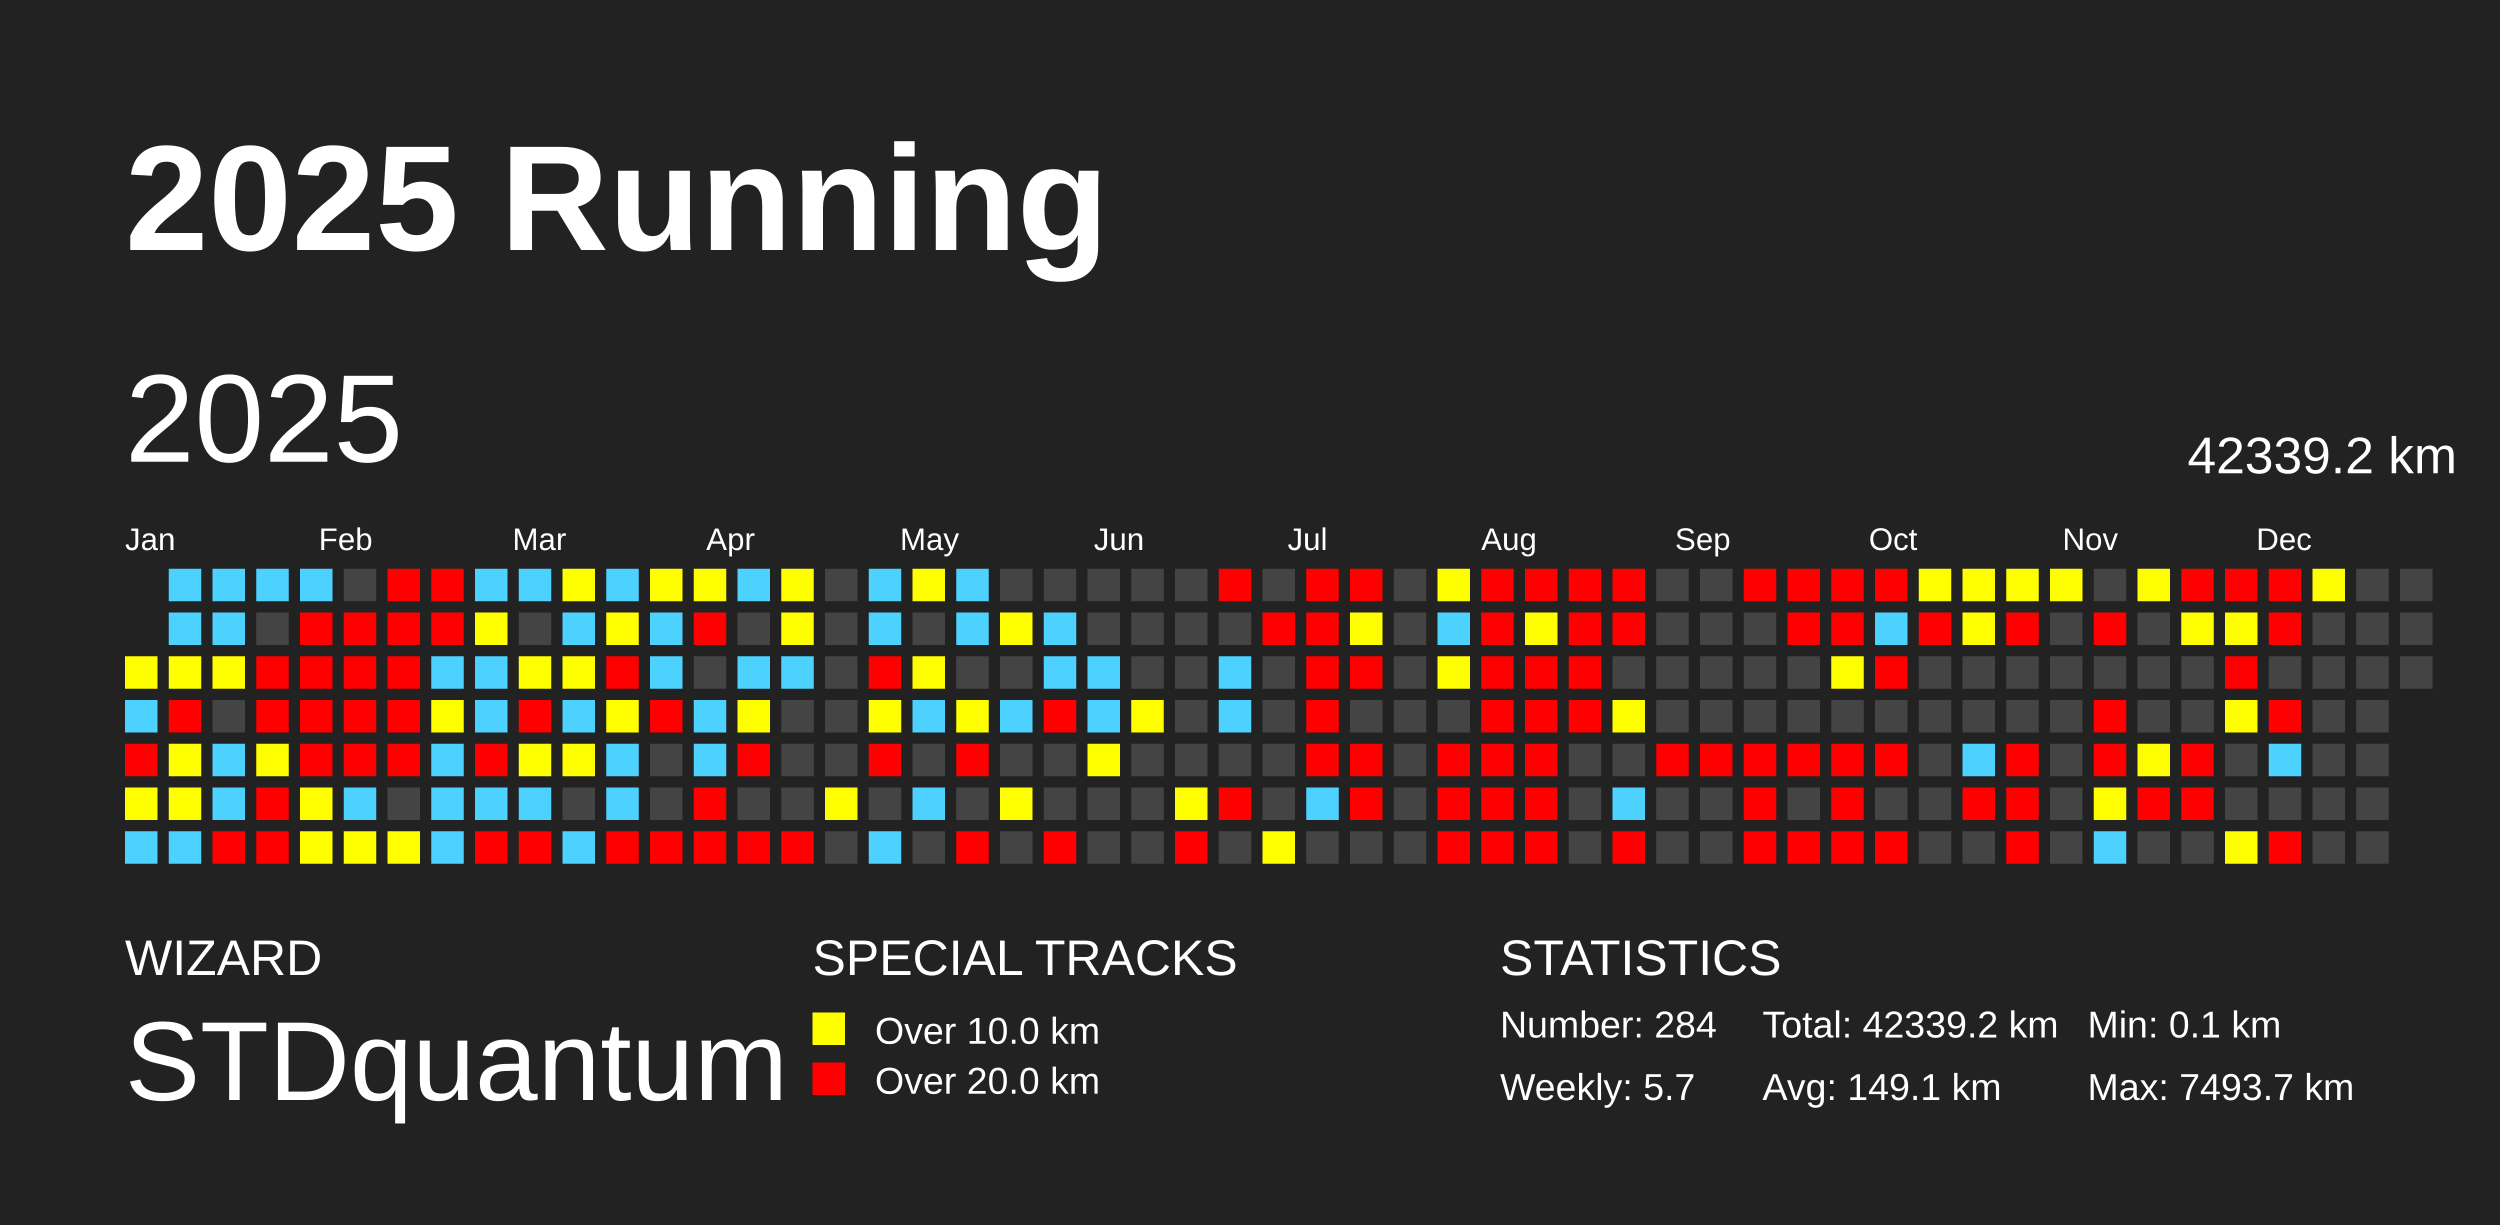
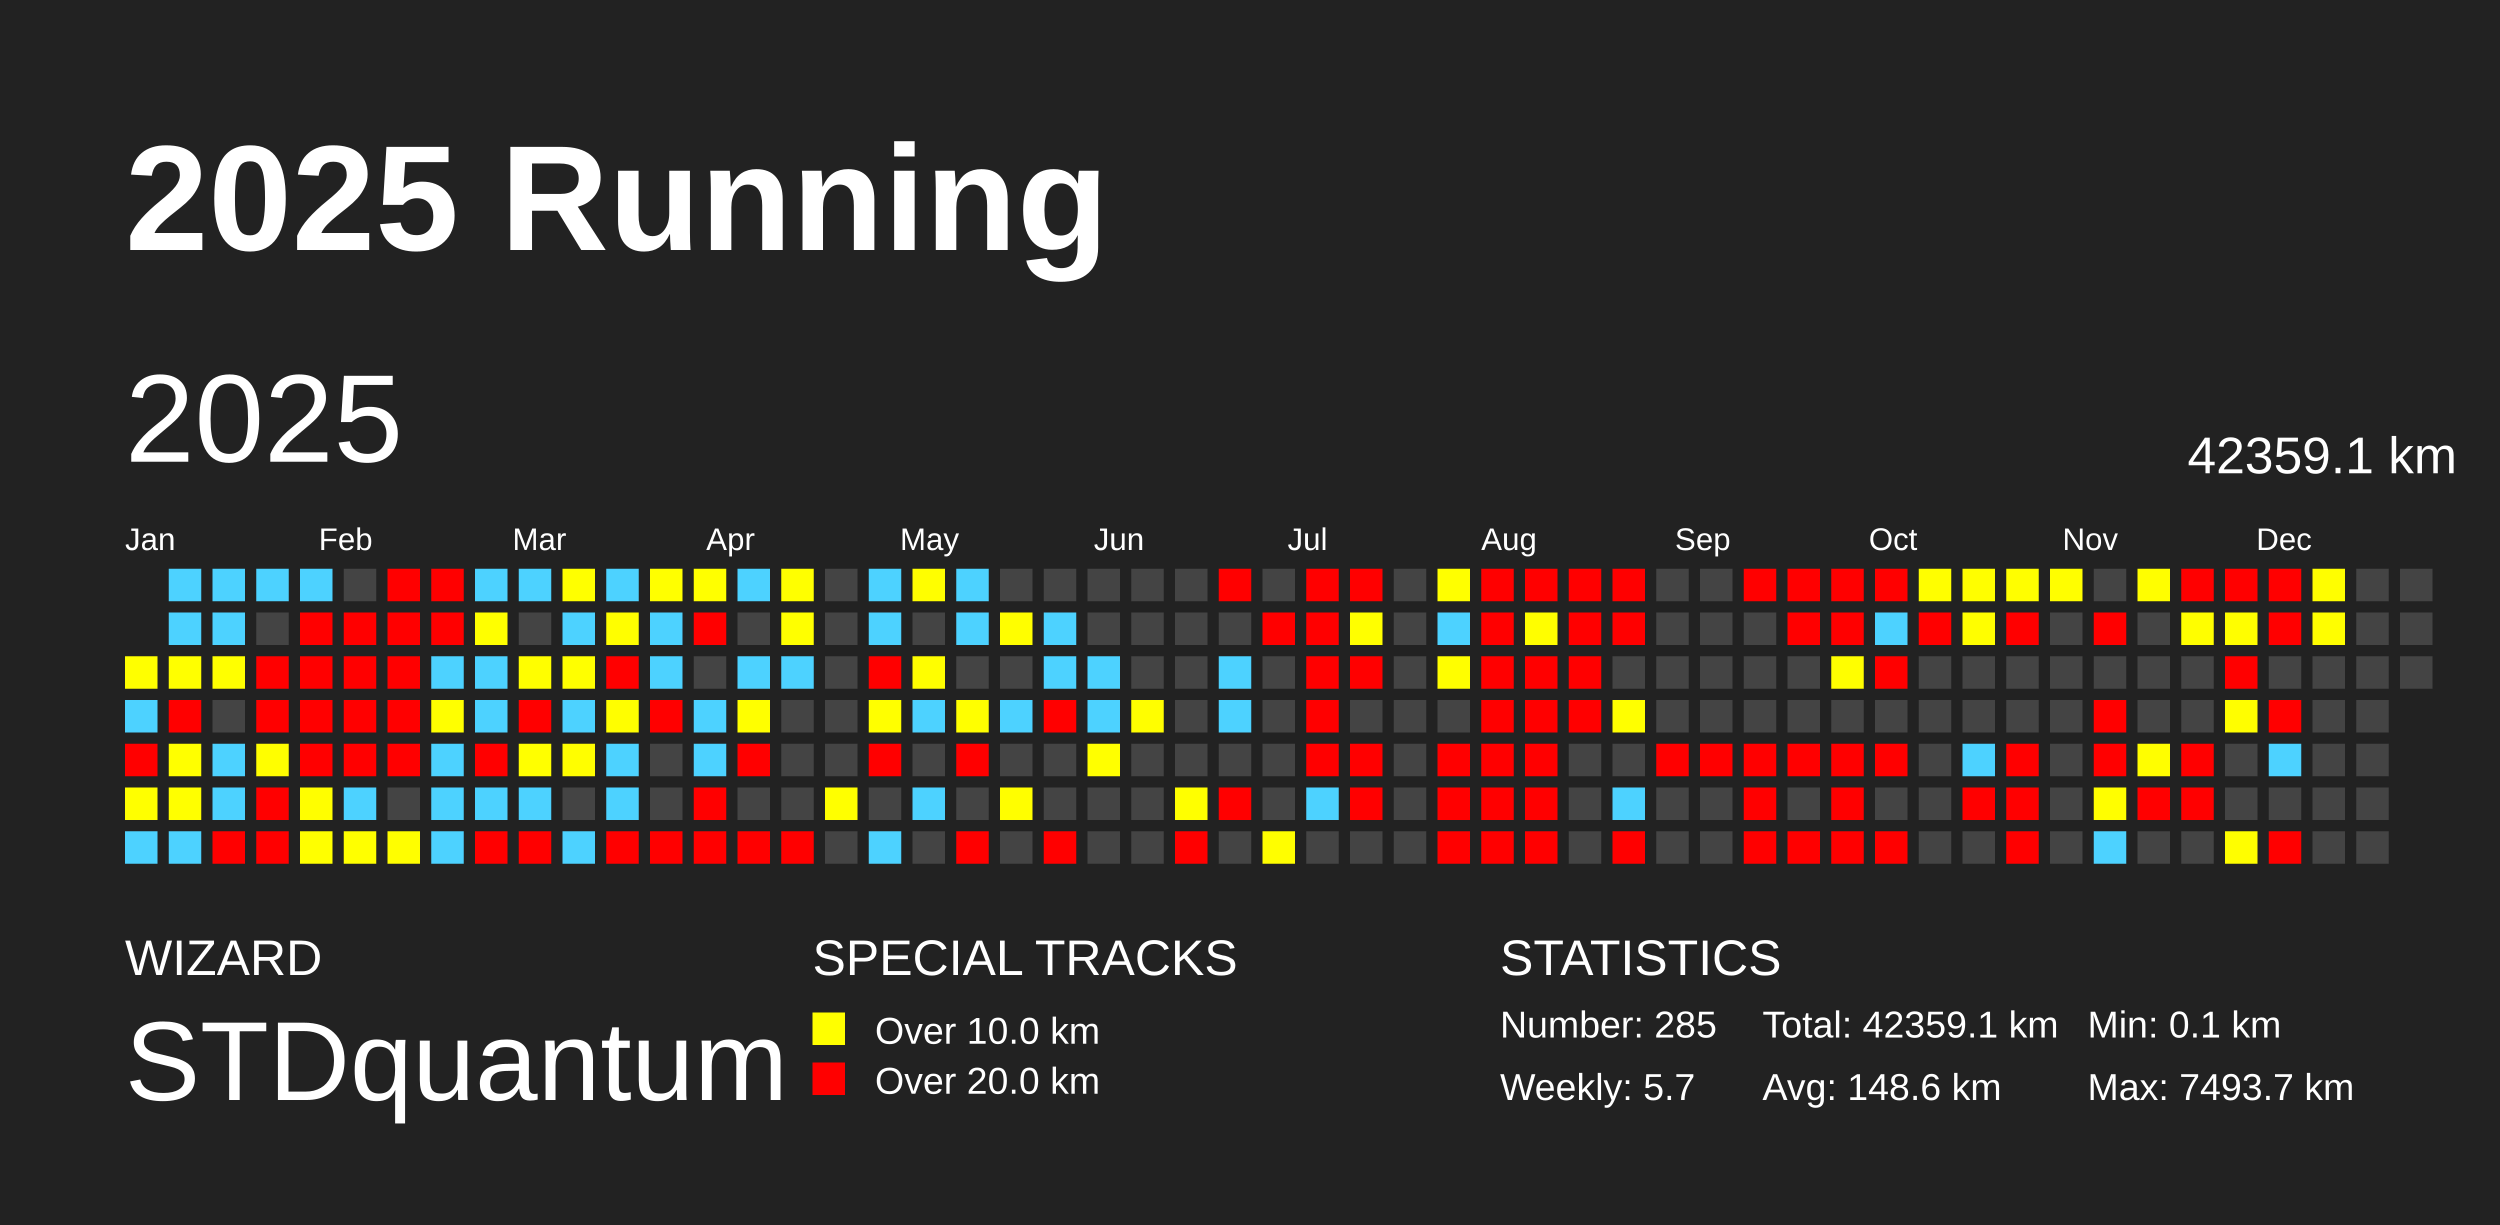
<svg xmlns="http://www.w3.org/2000/svg" baseProfile="full" height="98mm" version="1.1" viewBox="0,0,200,98" width="200mm">
  <defs />
  <rect fill="#222222" height="98" width="200" x="0" y="0" />
  <text fill="#FFFFFF" style="font-size:12px; font-family:Arial; font-weight:bold;" x="10" y="20">2025 Running</text>
  <text fill="#FFFFFF" style="font-size:4px; font-family:Arial" x="10" y="78">WIZARD</text>
  <text fill="#FFFFFF" style="font-size:9px; font-family:Arial" x="10" y="88">STDquantum</text>
  <text fill="#FFFFFF" style="font-size:4px; font-family:Arial" x="65" y="78">SPECIAL TRACKS</text>
  <rect fill="yellow" height="2.6" width="2.6" x="65" y="81" />
  <text fill="#FFFFFF" style="font-size:3px; font-family:Arial" x="70" y="83.5">Over 10.0 km</text>
  <rect fill="red" height="2.6" width="2.6" x="65" y="85" />
  <text fill="#FFFFFF" style="font-size:3px; font-family:Arial" x="70" y="87.5">Over 20.0 km</text>
  <text fill="#FFFFFF" style="font-size:4px; font-family:Arial" x="120" y="78">STATISTICS</text>
-   <text fill="#FFFFFF" style="font-size:3px; font-family:Arial" x="120" y="83">Number: 284</text>
+   <text fill="#FFFFFF" style="font-size:3px; font-family:Arial" x="120" y="83">Number: 285</text>
  <text fill="#FFFFFF" style="font-size:3px; font-family:Arial" x="120" y="88">Weekly: 5.7</text>
-   <text fill="#FFFFFF" style="font-size:3px; font-family:Arial" x="141" y="83">Total: 42339.2 km</text>
-   <text fill="#FFFFFF" style="font-size:3px; font-family:Arial" x="141" y="88">Avg: 149.1 km</text>
+   <text fill="#FFFFFF" style="font-size:3px; font-family:Arial" x="141" y="83">Total: 42359.1 km</text>
+   <text fill="#FFFFFF" style="font-size:3px; font-family:Arial" x="141" y="88">Avg: 148.6 km</text>
  <text fill="#FFFFFF" style="font-size:3px; font-family:Arial" x="167" y="83">Min: 0.1 km</text>
  <text fill="#FFFFFF" style="font-size:3px; font-family:Arial" x="167" y="88">Max: 7493.7 km</text>
  <text dominant-baseline="hanging" fill="#FFFFFF" style="font-size:10.0px; font-family:Arial;" x="10" y="30">2025</text>
-   <text dominant-baseline="hanging" fill="#FFFFFF" style="font-size:4.125px; font-family:Arial;" x="175" y="35">42339.2 km</text>
+   <text dominant-baseline="hanging" fill="#FFFFFF" style="font-size:4.125px; font-family:Arial;" x="175" y="35">42359.1 km</text>
  <text fill="#FFFFFF" style="font-size:2.5px; font-family:Arial" x="10.0" y="44">Jan</text>
  <text fill="#FFFFFF" style="font-size:2.5px; font-family:Arial" x="25.5" y="44">Feb</text>
  <text fill="#FFFFFF" style="font-size:2.5px; font-family:Arial" x="41.0" y="44">Mar</text>
  <text fill="#FFFFFF" style="font-size:2.5px; font-family:Arial" x="56.5" y="44">Apr</text>
  <text fill="#FFFFFF" style="font-size:2.5px; font-family:Arial" x="72.0" y="44">May</text>
  <text fill="#FFFFFF" style="font-size:2.5px; font-family:Arial" x="87.5" y="44">Jun</text>
  <text fill="#FFFFFF" style="font-size:2.5px; font-family:Arial" x="103.0" y="44">Jul</text>
  <text fill="#FFFFFF" style="font-size:2.5px; font-family:Arial" x="118.5" y="44">Aug</text>
  <text fill="#FFFFFF" style="font-size:2.5px; font-family:Arial" x="134.0" y="44">Sep</text>
  <text fill="#FFFFFF" style="font-size:2.5px; font-family:Arial" x="149.5" y="44">Oct</text>
  <text fill="#FFFFFF" style="font-size:2.5px; font-family:Arial" x="165.0" y="44">Nov</text>
  <text fill="#FFFFFF" style="font-size:2.5px; font-family:Arial" x="180.5" y="44">Dec</text>
  <rect fill="#ffff00" height="2.6" width="2.6" x="10.0" y="52.5" />
  <rect fill="#4dd2ff" height="2.6" width="2.6" x="10.0" y="56.0" />
  <rect fill="red" height="2.6" width="2.6" x="10.0" y="59.5" />
  <rect fill="#ffff00" height="2.6" width="2.6" x="10.0" y="63.0" />
  <rect fill="#4dd2ff" height="2.6" width="2.6" x="10.0" y="66.5" />
  <rect fill="#4dd2ff" height="2.6" width="2.6" x="13.5" y="45.5" />
  <rect fill="#4dd2ff" height="2.6" width="2.6" x="13.5" y="49.0" />
  <rect fill="#ffff00" height="2.6" width="2.6" x="13.5" y="52.5" />
  <rect fill="red" height="2.6" width="2.6" x="13.5" y="56.0" />
  <rect fill="#ffff00" height="2.6" width="2.6" x="13.5" y="59.5" />
  <rect fill="#ffff00" height="2.6" width="2.6" x="13.5" y="63.0" />
  <rect fill="#4dd2ff" height="2.6" width="2.6" x="13.5" y="66.5" />
  <rect fill="#4dd2ff" height="2.6" width="2.6" x="17.0" y="45.5" />
  <rect fill="#4dd2ff" height="2.6" width="2.6" x="17.0" y="49.0" />
  <rect fill="#ffff00" height="2.6" width="2.6" x="17.0" y="52.5" />
  <rect fill="#444444" height="2.6" width="2.6" x="17.0" y="56.0" />
  <rect fill="#4dd2ff" height="2.6" width="2.6" x="17.0" y="59.5" />
  <rect fill="#4dd2ff" height="2.6" width="2.6" x="17.0" y="63.0" />
  <rect fill="red" height="2.6" width="2.6" x="17.0" y="66.5" />
  <rect fill="#4dd2ff" height="2.6" width="2.6" x="20.5" y="45.5" />
  <rect fill="#444444" height="2.6" width="2.6" x="20.5" y="49.0" />
  <rect fill="red" height="2.6" width="2.6" x="20.5" y="52.5" />
  <rect fill="red" height="2.6" width="2.6" x="20.5" y="56.0" />
  <rect fill="#fffe00" height="2.6" width="2.6" x="20.5" y="59.5" />
  <rect fill="red" height="2.6" width="2.6" x="20.5" y="63.0" />
  <rect fill="red" height="2.6" width="2.6" x="20.5" y="66.5" />
  <rect fill="#4dd2ff" height="2.6" width="2.6" x="24.0" y="45.5" />
  <rect fill="red" height="2.6" width="2.6" x="24.0" y="49.0" />
  <rect fill="red" height="2.6" width="2.6" x="24.0" y="52.5" />
  <rect fill="red" height="2.6" width="2.6" x="24.0" y="56.0" />
  <rect fill="red" height="2.6" width="2.6" x="24.0" y="59.5" />
  <rect fill="#fffe00" height="2.6" width="2.6" x="24.0" y="63.0" />
  <rect fill="#ffff00" height="2.6" width="2.6" x="24.0" y="66.5" />
  <rect fill="#444444" height="2.6" width="2.6" x="27.5" y="45.5" />
  <rect fill="red" height="2.6" width="2.6" x="27.5" y="49.0" />
  <rect fill="red" height="2.6" width="2.6" x="27.5" y="52.5" />
  <rect fill="red" height="2.6" width="2.6" x="27.5" y="56.0" />
  <rect fill="red" height="2.6" width="2.6" x="27.5" y="59.5" />
  <rect fill="#4dd2ff" height="2.6" width="2.6" x="27.5" y="63.0" />
  <rect fill="#ffff00" height="2.6" width="2.6" x="27.5" y="66.5" />
  <rect fill="red" height="2.6" width="2.6" x="31.0" y="45.5" />
  <rect fill="red" height="2.6" width="2.6" x="31.0" y="49.0" />
  <rect fill="red" height="2.6" width="2.6" x="31.0" y="52.5" />
  <rect fill="red" height="2.6" width="2.6" x="31.0" y="56.0" />
  <rect fill="red" height="2.6" width="2.6" x="31.0" y="59.5" />
  <rect fill="#444444" height="2.6" width="2.6" x="31.0" y="63.0" />
  <rect fill="#fffe00" height="2.6" width="2.6" x="31.0" y="66.5" />
  <rect fill="red" height="2.6" width="2.6" x="34.5" y="45.5" />
  <rect fill="red" height="2.6" width="2.6" x="34.5" y="49.0" />
  <rect fill="#4dd2ff" height="2.6" width="2.6" x="34.5" y="52.5" />
  <rect fill="#ffff00" height="2.6" width="2.6" x="34.5" y="56.0" />
  <rect fill="#4dd2ff" height="2.6" width="2.6" x="34.5" y="59.5" />
  <rect fill="#4dd2ff" height="2.6" width="2.6" x="34.5" y="63.0" />
  <rect fill="#4dd2ff" height="2.6" width="2.6" x="34.5" y="66.5" />
  <rect fill="#4dd2ff" height="2.6" width="2.6" x="38.0" y="45.5" />
  <rect fill="#ffff00" height="2.6" width="2.6" x="38.0" y="49.0" />
  <rect fill="#4dd2ff" height="2.6" width="2.6" x="38.0" y="52.5" />
  <rect fill="#4dd2ff" height="2.6" width="2.6" x="38.0" y="56.0" />
  <rect fill="red" height="2.6" width="2.6" x="38.0" y="59.5" />
  <rect fill="#4dd2ff" height="2.6" width="2.6" x="38.0" y="63.0" />
  <rect fill="red" height="2.6" width="2.6" x="38.0" y="66.5" />
  <rect fill="#4dd2ff" height="2.6" width="2.6" x="41.5" y="45.5" />
  <rect fill="#444444" height="2.6" width="2.6" x="41.5" y="49.0" />
  <rect fill="#fffe00" height="2.6" width="2.6" x="41.5" y="52.5" />
  <rect fill="red" height="2.6" width="2.6" x="41.5" y="56.0" />
  <rect fill="#ffff00" height="2.6" width="2.6" x="41.5" y="59.5" />
  <rect fill="#4dd2ff" height="2.6" width="2.6" x="41.5" y="63.0" />
  <rect fill="red" height="2.6" width="2.6" x="41.5" y="66.5" />
  <rect fill="#ffff00" height="2.6" width="2.6" x="45.0" y="45.5" />
  <rect fill="#4dd2ff" height="2.6" width="2.6" x="45.0" y="49.0" />
  <rect fill="#ffff00" height="2.6" width="2.6" x="45.0" y="52.5" />
  <rect fill="#4dd2ff" height="2.6" width="2.6" x="45.0" y="56.0" />
  <rect fill="#fffe00" height="2.6" width="2.6" x="45.0" y="59.5" />
  <rect fill="#444444" height="2.6" width="2.6" x="45.0" y="63.0" />
  <rect fill="#4dd2ff" height="2.6" width="2.6" x="45.0" y="66.5" />
  <rect fill="#4dd2ff" height="2.6" width="2.6" x="48.5" y="45.5" />
  <rect fill="#fffe00" height="2.6" width="2.6" x="48.5" y="49.0" />
  <rect fill="red" height="2.6" width="2.6" x="48.5" y="52.5" />
  <rect fill="#fffe00" height="2.6" width="2.6" x="48.5" y="56.0" />
  <rect fill="#4dd2ff" height="2.6" width="2.6" x="48.5" y="59.5" />
  <rect fill="#4dd2ff" height="2.6" width="2.6" x="48.5" y="63.0" />
  <rect fill="red" height="2.6" width="2.6" x="48.5" y="66.5" />
  <rect fill="#ffff00" height="2.6" width="2.6" x="52.0" y="45.5" />
  <rect fill="#4dd2ff" height="2.6" width="2.6" x="52.0" y="49.0" />
  <rect fill="#4dd2ff" height="2.6" width="2.6" x="52.0" y="52.5" />
  <rect fill="red" height="2.6" width="2.6" x="52.0" y="56.0" />
  <rect fill="#444444" height="2.6" width="2.6" x="52.0" y="59.5" />
  <rect fill="#444444" height="2.6" width="2.6" x="52.0" y="63.0" />
  <rect fill="red" height="2.6" width="2.6" x="52.0" y="66.5" />
  <rect fill="#ffff00" height="2.6" width="2.6" x="55.5" y="45.5" />
  <rect fill="red" height="2.6" width="2.6" x="55.5" y="49.0" />
  <rect fill="#444444" height="2.6" width="2.6" x="55.5" y="52.5" />
  <rect fill="#4dd2ff" height="2.6" width="2.6" x="55.5" y="56.0" />
  <rect fill="#4dd2ff" height="2.6" width="2.6" x="55.5" y="59.5" />
  <rect fill="red" height="2.6" width="2.6" x="55.5" y="63.0" />
  <rect fill="red" height="2.6" width="2.6" x="55.5" y="66.5" />
  <rect fill="#4dd2ff" height="2.6" width="2.6" x="59.0" y="45.5" />
  <rect fill="#444444" height="2.6" width="2.6" x="59.0" y="49.0" />
  <rect fill="#4dd2ff" height="2.6" width="2.6" x="59.0" y="52.5" />
  <rect fill="#ffff00" height="2.6" width="2.6" x="59.0" y="56.0" />
  <rect fill="red" height="2.6" width="2.6" x="59.0" y="59.5" />
  <rect fill="#444444" height="2.6" width="2.6" x="59.0" y="63.0" />
  <rect fill="red" height="2.6" width="2.6" x="59.0" y="66.5" />
  <rect fill="#ffff00" height="2.6" width="2.6" x="62.5" y="45.5" />
  <rect fill="#ffff00" height="2.6" width="2.6" x="62.5" y="49.0" />
  <rect fill="#4dd2ff" height="2.6" width="2.6" x="62.5" y="52.5" />
  <rect fill="#444444" height="2.6" width="2.6" x="62.5" y="56.0" />
  <rect fill="#444444" height="2.6" width="2.6" x="62.5" y="59.5" />
  <rect fill="#444444" height="2.6" width="2.6" x="62.5" y="63.0" />
  <rect fill="red" height="2.6" width="2.6" x="62.5" y="66.5" />
  <rect fill="#444444" height="2.6" width="2.6" x="66.0" y="45.5" />
  <rect fill="#444444" height="2.6" width="2.6" x="66.0" y="49.0" />
  <rect fill="#444444" height="2.6" width="2.6" x="66.0" y="52.5" />
  <rect fill="#444444" height="2.6" width="2.6" x="66.0" y="56.0" />
  <rect fill="#444444" height="2.6" width="2.6" x="66.0" y="59.5" />
  <rect fill="#ffff00" height="2.6" width="2.6" x="66.0" y="63.0" />
  <rect fill="#444444" height="2.6" width="2.6" x="66.0" y="66.5" />
  <rect fill="#4dd2ff" height="2.6" width="2.6" x="69.5" y="45.5" />
  <rect fill="#4dd2ff" height="2.6" width="2.6" x="69.5" y="49.0" />
  <rect fill="red" height="2.6" width="2.6" x="69.5" y="52.5" />
  <rect fill="#ffff00" height="2.6" width="2.6" x="69.5" y="56.0" />
  <rect fill="red" height="2.6" width="2.6" x="69.5" y="59.5" />
  <rect fill="#444444" height="2.6" width="2.6" x="69.5" y="63.0" />
  <rect fill="#4dd2ff" height="2.6" width="2.6" x="69.5" y="66.5" />
  <rect fill="#fffe00" height="2.6" width="2.6" x="73.0" y="45.5" />
  <rect fill="#444444" height="2.6" width="2.6" x="73.0" y="49.0" />
  <rect fill="#fffe00" height="2.6" width="2.6" x="73.0" y="52.5" />
  <rect fill="#4dd2ff" height="2.6" width="2.6" x="73.0" y="56.0" />
  <rect fill="#444444" height="2.6" width="2.6" x="73.0" y="59.5" />
  <rect fill="#4dd2ff" height="2.6" width="2.6" x="73.0" y="63.0" />
  <rect fill="#444444" height="2.6" width="2.6" x="73.0" y="66.5" />
  <rect fill="#4dd2ff" height="2.6" width="2.6" x="76.5" y="45.5" />
  <rect fill="#4dd2ff" height="2.6" width="2.6" x="76.5" y="49.0" />
  <rect fill="#444444" height="2.6" width="2.6" x="76.5" y="52.5" />
  <rect fill="#ffff00" height="2.6" width="2.6" x="76.5" y="56.0" />
  <rect fill="red" height="2.6" width="2.6" x="76.5" y="59.5" />
  <rect fill="#444444" height="2.6" width="2.6" x="76.5" y="63.0" />
  <rect fill="red" height="2.6" width="2.6" x="76.5" y="66.5" />
  <rect fill="#444444" height="2.6" width="2.6" x="80.0" y="45.5" />
  <rect fill="#fffe00" height="2.6" width="2.6" x="80.0" y="49.0" />
  <rect fill="#444444" height="2.6" width="2.6" x="80.0" y="52.5" />
  <rect fill="#4dd2ff" height="2.6" width="2.6" x="80.0" y="56.0" />
  <rect fill="#444444" height="2.6" width="2.6" x="80.0" y="59.5" />
  <rect fill="#fffe00" height="2.6" width="2.6" x="80.0" y="63.0" />
  <rect fill="#444444" height="2.6" width="2.6" x="80.0" y="66.5" />
  <rect fill="#444444" height="2.6" width="2.6" x="83.5" y="45.5" />
  <rect fill="#4dd2ff" height="2.6" width="2.6" x="83.5" y="49.0" />
  <rect fill="#4dd2ff" height="2.6" width="2.6" x="83.5" y="52.5" />
  <rect fill="red" height="2.6" width="2.6" x="83.5" y="56.0" />
  <rect fill="#444444" height="2.6" width="2.6" x="83.5" y="59.5" />
  <rect fill="#444444" height="2.6" width="2.6" x="83.5" y="63.0" />
  <rect fill="red" height="2.6" width="2.6" x="83.5" y="66.5" />
  <rect fill="#444444" height="2.6" width="2.6" x="87.0" y="45.5" />
  <rect fill="#444444" height="2.6" width="2.6" x="87.0" y="49.0" />
  <rect fill="#4dd2ff" height="2.6" width="2.6" x="87.0" y="52.5" />
  <rect fill="#4dd2ff" height="2.6" width="2.6" x="87.0" y="56.0" />
  <rect fill="#ffff00" height="2.6" width="2.6" x="87.0" y="59.5" />
  <rect fill="#444444" height="2.6" width="2.6" x="87.0" y="63.0" />
  <rect fill="#444444" height="2.6" width="2.6" x="87.0" y="66.5" />
  <rect fill="#444444" height="2.6" width="2.6" x="90.5" y="45.5" />
  <rect fill="#444444" height="2.6" width="2.6" x="90.5" y="49.0" />
  <rect fill="#444444" height="2.6" width="2.6" x="90.5" y="52.5" />
  <rect fill="#fffe00" height="2.6" width="2.6" x="90.5" y="56.0" />
  <rect fill="#444444" height="2.6" width="2.6" x="90.5" y="59.5" />
  <rect fill="#444444" height="2.6" width="2.6" x="90.5" y="63.0" />
  <rect fill="#444444" height="2.6" width="2.6" x="90.5" y="66.5" />
  <rect fill="#444444" height="2.6" width="2.6" x="94.0" y="45.5" />
  <rect fill="#444444" height="2.6" width="2.6" x="94.0" y="49.0" />
  <rect fill="#444444" height="2.6" width="2.6" x="94.0" y="52.5" />
  <rect fill="#444444" height="2.6" width="2.6" x="94.0" y="56.0" />
  <rect fill="#444444" height="2.6" width="2.6" x="94.0" y="59.5" />
  <rect fill="#ffff00" height="2.6" width="2.6" x="94.0" y="63.0" />
  <rect fill="red" height="2.6" width="2.6" x="94.0" y="66.5" />
  <rect fill="red" height="2.6" width="2.6" x="97.5" y="45.5" />
  <rect fill="#444444" height="2.6" width="2.6" x="97.5" y="49.0" />
  <rect fill="#4dd2ff" height="2.6" width="2.6" x="97.5" y="52.5" />
  <rect fill="#4dd2ff" height="2.6" width="2.6" x="97.5" y="56.0" />
  <rect fill="#444444" height="2.6" width="2.6" x="97.5" y="59.5" />
  <rect fill="red" height="2.6" width="2.6" x="97.5" y="63.0" />
  <rect fill="#444444" height="2.6" width="2.6" x="97.5" y="66.5" />
  <rect fill="#444444" height="2.6" width="2.6" x="101.0" y="45.5" />
  <rect fill="red" height="2.6" width="2.6" x="101.0" y="49.0" />
  <rect fill="#444444" height="2.6" width="2.6" x="101.0" y="52.5" />
  <rect fill="#444444" height="2.6" width="2.6" x="101.0" y="56.0" />
  <rect fill="#444444" height="2.6" width="2.6" x="101.0" y="59.5" />
  <rect fill="#444444" height="2.6" width="2.6" x="101.0" y="63.0" />
  <rect fill="#fffe00" height="2.6" width="2.6" x="101.0" y="66.5" />
  <rect fill="red" height="2.6" width="2.6" x="104.5" y="45.5" />
  <rect fill="red" height="2.6" width="2.6" x="104.5" y="49.0" />
  <rect fill="red" height="2.6" width="2.6" x="104.5" y="52.5" />
  <rect fill="red" height="2.6" width="2.6" x="104.5" y="56.0" />
  <rect fill="red" height="2.6" width="2.6" x="104.5" y="59.5" />
  <rect fill="#4dd2ff" height="2.6" width="2.6" x="104.5" y="63.0" />
  <rect fill="#444444" height="2.6" width="2.6" x="104.5" y="66.5" />
  <rect fill="red" height="2.6" width="2.6" x="108.0" y="45.5" />
  <rect fill="#ffff00" height="2.6" width="2.6" x="108.0" y="49.0" />
  <rect fill="red" height="2.6" width="2.6" x="108.0" y="52.5" />
  <rect fill="#444444" height="2.6" width="2.6" x="108.0" y="56.0" />
  <rect fill="red" height="2.6" width="2.6" x="108.0" y="59.5" />
  <rect fill="red" height="2.6" width="2.6" x="108.0" y="63.0" />
  <rect fill="#444444" height="2.6" width="2.6" x="108.0" y="66.5" />
  <rect fill="#444444" height="2.6" width="2.6" x="111.5" y="45.5" />
  <rect fill="#444444" height="2.6" width="2.6" x="111.5" y="49.0" />
  <rect fill="#444444" height="2.6" width="2.6" x="111.5" y="52.5" />
  <rect fill="#444444" height="2.6" width="2.6" x="111.5" y="56.0" />
  <rect fill="#444444" height="2.6" width="2.6" x="111.5" y="59.5" />
  <rect fill="#444444" height="2.6" width="2.6" x="111.5" y="63.0" />
  <rect fill="#444444" height="2.6" width="2.6" x="111.5" y="66.5" />
  <rect fill="#ffff00" height="2.6" width="2.6" x="115.0" y="45.5" />
  <rect fill="#4dd2ff" height="2.6" width="2.6" x="115.0" y="49.0" />
  <rect fill="#fffe00" height="2.6" width="2.6" x="115.0" y="52.5" />
  <rect fill="#444444" height="2.6" width="2.6" x="115.0" y="56.0" />
  <rect fill="red" height="2.6" width="2.6" x="115.0" y="59.5" />
  <rect fill="red" height="2.6" width="2.6" x="115.0" y="63.0" />
  <rect fill="red" height="2.6" width="2.6" x="115.0" y="66.5" />
  <rect fill="red" height="2.6" width="2.6" x="118.5" y="45.5" />
  <rect fill="red" height="2.6" width="2.6" x="118.5" y="49.0" />
  <rect fill="red" height="2.6" width="2.6" x="118.5" y="52.5" />
  <rect fill="red" height="2.6" width="2.6" x="118.5" y="56.0" />
  <rect fill="red" height="2.6" width="2.6" x="118.5" y="59.5" />
  <rect fill="red" height="2.6" width="2.6" x="118.5" y="63.0" />
  <rect fill="red" height="2.6" width="2.6" x="118.5" y="66.5" />
  <rect fill="red" height="2.6" width="2.6" x="122.0" y="45.5" />
  <rect fill="#fffe00" height="2.6" width="2.6" x="122.0" y="49.0" />
  <rect fill="red" height="2.6" width="2.6" x="122.0" y="52.5" />
  <rect fill="red" height="2.6" width="2.6" x="122.0" y="56.0" />
  <rect fill="red" height="2.6" width="2.6" x="122.0" y="59.5" />
  <rect fill="red" height="2.6" width="2.6" x="122.0" y="63.0" />
  <rect fill="red" height="2.6" width="2.6" x="122.0" y="66.5" />
  <rect fill="red" height="2.6" width="2.6" x="125.5" y="45.5" />
  <rect fill="red" height="2.6" width="2.6" x="125.5" y="49.0" />
  <rect fill="red" height="2.6" width="2.6" x="125.5" y="52.5" />
  <rect fill="red" height="2.6" width="2.6" x="125.5" y="56.0" />
  <rect fill="#444444" height="2.6" width="2.6" x="125.5" y="59.5" />
  <rect fill="#444444" height="2.6" width="2.6" x="125.5" y="63.0" />
  <rect fill="#444444" height="2.6" width="2.6" x="125.5" y="66.5" />
  <rect fill="red" height="2.6" width="2.6" x="129.0" y="45.5" />
  <rect fill="red" height="2.6" width="2.6" x="129.0" y="49.0" />
  <rect fill="#444444" height="2.6" width="2.6" x="129.0" y="52.5" />
  <rect fill="#ffff00" height="2.6" width="2.6" x="129.0" y="56.0" />
  <rect fill="#444444" height="2.6" width="2.6" x="129.0" y="59.5" />
  <rect fill="#4dd2ff" height="2.6" width="2.6" x="129.0" y="63.0" />
  <rect fill="red" height="2.6" width="2.6" x="129.0" y="66.5" />
  <rect fill="#444444" height="2.6" width="2.6" x="132.5" y="45.5" />
  <rect fill="#444444" height="2.6" width="2.6" x="132.5" y="49.0" />
  <rect fill="#444444" height="2.6" width="2.6" x="132.5" y="52.5" />
  <rect fill="#444444" height="2.6" width="2.6" x="132.5" y="56.0" />
  <rect fill="red" height="2.6" width="2.6" x="132.5" y="59.5" />
  <rect fill="#444444" height="2.6" width="2.6" x="132.5" y="63.0" />
  <rect fill="#444444" height="2.6" width="2.6" x="132.5" y="66.5" />
  <rect fill="#444444" height="2.6" width="2.6" x="136.0" y="45.5" />
  <rect fill="#444444" height="2.6" width="2.6" x="136.0" y="49.0" />
  <rect fill="#444444" height="2.6" width="2.6" x="136.0" y="52.5" />
  <rect fill="#444444" height="2.6" width="2.6" x="136.0" y="56.0" />
  <rect fill="red" height="2.6" width="2.6" x="136.0" y="59.5" />
  <rect fill="#444444" height="2.6" width="2.6" x="136.0" y="63.0" />
  <rect fill="#444444" height="2.6" width="2.6" x="136.0" y="66.5" />
  <rect fill="red" height="2.6" width="2.6" x="139.5" y="45.5" />
  <rect fill="#444444" height="2.6" width="2.6" x="139.5" y="49.0" />
  <rect fill="#444444" height="2.6" width="2.6" x="139.5" y="52.5" />
  <rect fill="#444444" height="2.6" width="2.6" x="139.5" y="56.0" />
  <rect fill="red" height="2.6" width="2.6" x="139.5" y="59.5" />
  <rect fill="red" height="2.6" width="2.6" x="139.5" y="63.0" />
  <rect fill="red" height="2.6" width="2.6" x="139.5" y="66.5" />
  <rect fill="red" height="2.6" width="2.6" x="143.0" y="45.5" />
  <rect fill="red" height="2.6" width="2.6" x="143.0" y="49.0" />
  <rect fill="#444444" height="2.6" width="2.6" x="143.0" y="52.5" />
  <rect fill="#444444" height="2.6" width="2.6" x="143.0" y="56.0" />
  <rect fill="red" height="2.6" width="2.6" x="143.0" y="59.5" />
  <rect fill="#444444" height="2.6" width="2.6" x="143.0" y="63.0" />
  <rect fill="red" height="2.6" width="2.6" x="143.0" y="66.5" />
  <rect fill="red" height="2.6" width="2.6" x="146.5" y="45.5" />
  <rect fill="red" height="2.6" width="2.6" x="146.5" y="49.0" />
  <rect fill="#fffe00" height="2.6" width="2.6" x="146.5" y="52.5" />
  <rect fill="#444444" height="2.6" width="2.6" x="146.5" y="56.0" />
  <rect fill="red" height="2.6" width="2.6" x="146.5" y="59.5" />
  <rect fill="red" height="2.6" width="2.6" x="146.5" y="63.0" />
  <rect fill="red" height="2.6" width="2.6" x="146.5" y="66.5" />
  <rect fill="red" height="2.6" width="2.6" x="150.0" y="45.5" />
  <rect fill="#4dd2ff" height="2.6" width="2.6" x="150.0" y="49.0" />
  <rect fill="red" height="2.6" width="2.6" x="150.0" y="52.5" />
  <rect fill="#444444" height="2.6" width="2.6" x="150.0" y="56.0" />
  <rect fill="red" height="2.6" width="2.6" x="150.0" y="59.5" />
  <rect fill="#444444" height="2.6" width="2.6" x="150.0" y="63.0" />
  <rect fill="red" height="2.6" width="2.6" x="150.0" y="66.5" />
  <rect fill="#fffe00" height="2.6" width="2.6" x="153.5" y="45.5" />
  <rect fill="red" height="2.6" width="2.6" x="153.5" y="49.0" />
  <rect fill="#444444" height="2.6" width="2.6" x="153.5" y="52.5" />
  <rect fill="#444444" height="2.6" width="2.6" x="153.5" y="56.0" />
  <rect fill="#444444" height="2.6" width="2.6" x="153.5" y="59.5" />
  <rect fill="#444444" height="2.6" width="2.6" x="153.5" y="63.0" />
  <rect fill="#444444" height="2.6" width="2.6" x="153.5" y="66.5" />
  <rect fill="#fffe00" height="2.6" width="2.6" x="157.0" y="45.5" />
  <rect fill="#fffe00" height="2.6" width="2.6" x="157.0" y="49.0" />
  <rect fill="#444444" height="2.6" width="2.6" x="157.0" y="52.5" />
  <rect fill="#444444" height="2.6" width="2.6" x="157.0" y="56.0" />
  <rect fill="#4dd2ff" height="2.6" width="2.6" x="157.0" y="59.5" />
  <rect fill="red" height="2.6" width="2.6" x="157.0" y="63.0" />
  <rect fill="#444444" height="2.6" width="2.6" x="157.0" y="66.5" />
  <rect fill="#fffe00" height="2.6" width="2.6" x="160.5" y="45.5" />
  <rect fill="red" height="2.6" width="2.6" x="160.5" y="49.0" />
  <rect fill="#444444" height="2.6" width="2.6" x="160.5" y="52.5" />
  <rect fill="#444444" height="2.6" width="2.6" x="160.5" y="56.0" />
  <rect fill="red" height="2.6" width="2.6" x="160.5" y="59.5" />
  <rect fill="red" height="2.6" width="2.6" x="160.5" y="63.0" />
  <rect fill="red" height="2.6" width="2.6" x="160.5" y="66.5" />
  <rect fill="#fffe00" height="2.6" width="2.6" x="164.0" y="45.5" />
  <rect fill="#444444" height="2.6" width="2.6" x="164.0" y="49.0" />
  <rect fill="#444444" height="2.6" width="2.6" x="164.0" y="52.5" />
  <rect fill="#444444" height="2.6" width="2.6" x="164.0" y="56.0" />
  <rect fill="#444444" height="2.6" width="2.6" x="164.0" y="59.5" />
  <rect fill="#444444" height="2.6" width="2.6" x="164.0" y="63.0" />
  <rect fill="#444444" height="2.6" width="2.6" x="164.0" y="66.5" />
  <rect fill="#444444" height="2.6" width="2.6" x="167.5" y="45.5" />
  <rect fill="red" height="2.6" width="2.6" x="167.5" y="49.0" />
  <rect fill="#444444" height="2.6" width="2.6" x="167.5" y="52.5" />
  <rect fill="red" height="2.6" width="2.6" x="167.5" y="56.0" />
  <rect fill="red" height="2.6" width="2.6" x="167.5" y="59.5" />
  <rect fill="#fffe00" height="2.6" width="2.6" x="167.5" y="63.0" />
  <rect fill="#4dd2ff" height="2.6" width="2.6" x="167.5" y="66.5" />
  <rect fill="#fffe00" height="2.6" width="2.6" x="171.0" y="45.5" />
  <rect fill="#444444" height="2.6" width="2.6" x="171.0" y="49.0" />
  <rect fill="#444444" height="2.6" width="2.6" x="171.0" y="52.5" />
  <rect fill="#444444" height="2.6" width="2.6" x="171.0" y="56.0" />
  <rect fill="#fffe00" height="2.6" width="2.6" x="171.0" y="59.5" />
  <rect fill="red" height="2.6" width="2.6" x="171.0" y="63.0" />
  <rect fill="#444444" height="2.6" width="2.6" x="171.0" y="66.5" />
  <rect fill="red" height="2.6" width="2.6" x="174.5" y="45.5" />
  <rect fill="#fffe00" height="2.6" width="2.6" x="174.5" y="49.0" />
  <rect fill="#444444" height="2.6" width="2.6" x="174.5" y="52.5" />
  <rect fill="#444444" height="2.6" width="2.6" x="174.5" y="56.0" />
  <rect fill="red" height="2.6" width="2.6" x="174.5" y="59.5" />
  <rect fill="red" height="2.6" width="2.6" x="174.5" y="63.0" />
  <rect fill="#444444" height="2.6" width="2.6" x="174.5" y="66.5" />
  <rect fill="red" height="2.6" width="2.6" x="178.0" y="45.5" />
  <rect fill="#fffe00" height="2.6" width="2.6" x="178.0" y="49.0" />
  <rect fill="red" height="2.6" width="2.6" x="178.0" y="52.5" />
  <rect fill="#fffe00" height="2.6" width="2.6" x="178.0" y="56.0" />
  <rect fill="#444444" height="2.6" width="2.6" x="178.0" y="59.5" />
  <rect fill="#444444" height="2.6" width="2.6" x="178.0" y="63.0" />
  <rect fill="#fffe00" height="2.6" width="2.6" x="178.0" y="66.5" />
  <rect fill="red" height="2.6" width="2.6" x="181.5" y="45.5" />
  <rect fill="red" height="2.6" width="2.6" x="181.5" y="49.0" />
  <rect fill="#444444" height="2.6" width="2.6" x="181.5" y="52.5" />
  <rect fill="red" height="2.6" width="2.6" x="181.5" y="56.0" />
  <rect fill="#4dd2ff" height="2.6" width="2.6" x="181.5" y="59.5" />
  <rect fill="#444444" height="2.6" width="2.6" x="181.5" y="63.0" />
  <rect fill="red" height="2.6" width="2.6" x="181.5" y="66.5" />
  <rect fill="#fffe00" height="2.6" width="2.6" x="185.0" y="45.5" />
-   <rect fill="#444444" height="2.6" width="2.6" x="185.0" y="49.0" />
+   <rect fill="#fffe00" height="2.6" width="2.6" x="185.0" y="49.0" />
  <rect fill="#444444" height="2.6" width="2.6" x="185.0" y="52.5" />
  <rect fill="#444444" height="2.6" width="2.6" x="185.0" y="56.0" />
  <rect fill="#444444" height="2.6" width="2.6" x="185.0" y="59.5" />
  <rect fill="#444444" height="2.6" width="2.6" x="185.0" y="63.0" />
  <rect fill="#444444" height="2.6" width="2.6" x="185.0" y="66.5" />
  <rect fill="#444444" height="2.6" width="2.6" x="188.5" y="45.5" />
  <rect fill="#444444" height="2.6" width="2.6" x="188.5" y="49.0" />
  <rect fill="#444444" height="2.6" width="2.6" x="188.5" y="52.5" />
  <rect fill="#444444" height="2.6" width="2.6" x="188.5" y="56.0" />
  <rect fill="#444444" height="2.6" width="2.6" x="188.5" y="59.5" />
  <rect fill="#444444" height="2.6" width="2.6" x="188.5" y="63.0" />
  <rect fill="#444444" height="2.6" width="2.6" x="188.5" y="66.5" />
  <rect fill="#444444" height="2.6" width="2.6" x="192.0" y="45.5" />
  <rect fill="#444444" height="2.6" width="2.6" x="192.0" y="49.0" />
  <rect fill="#444444" height="2.6" width="2.6" x="192.0" y="52.5" />
</svg>
